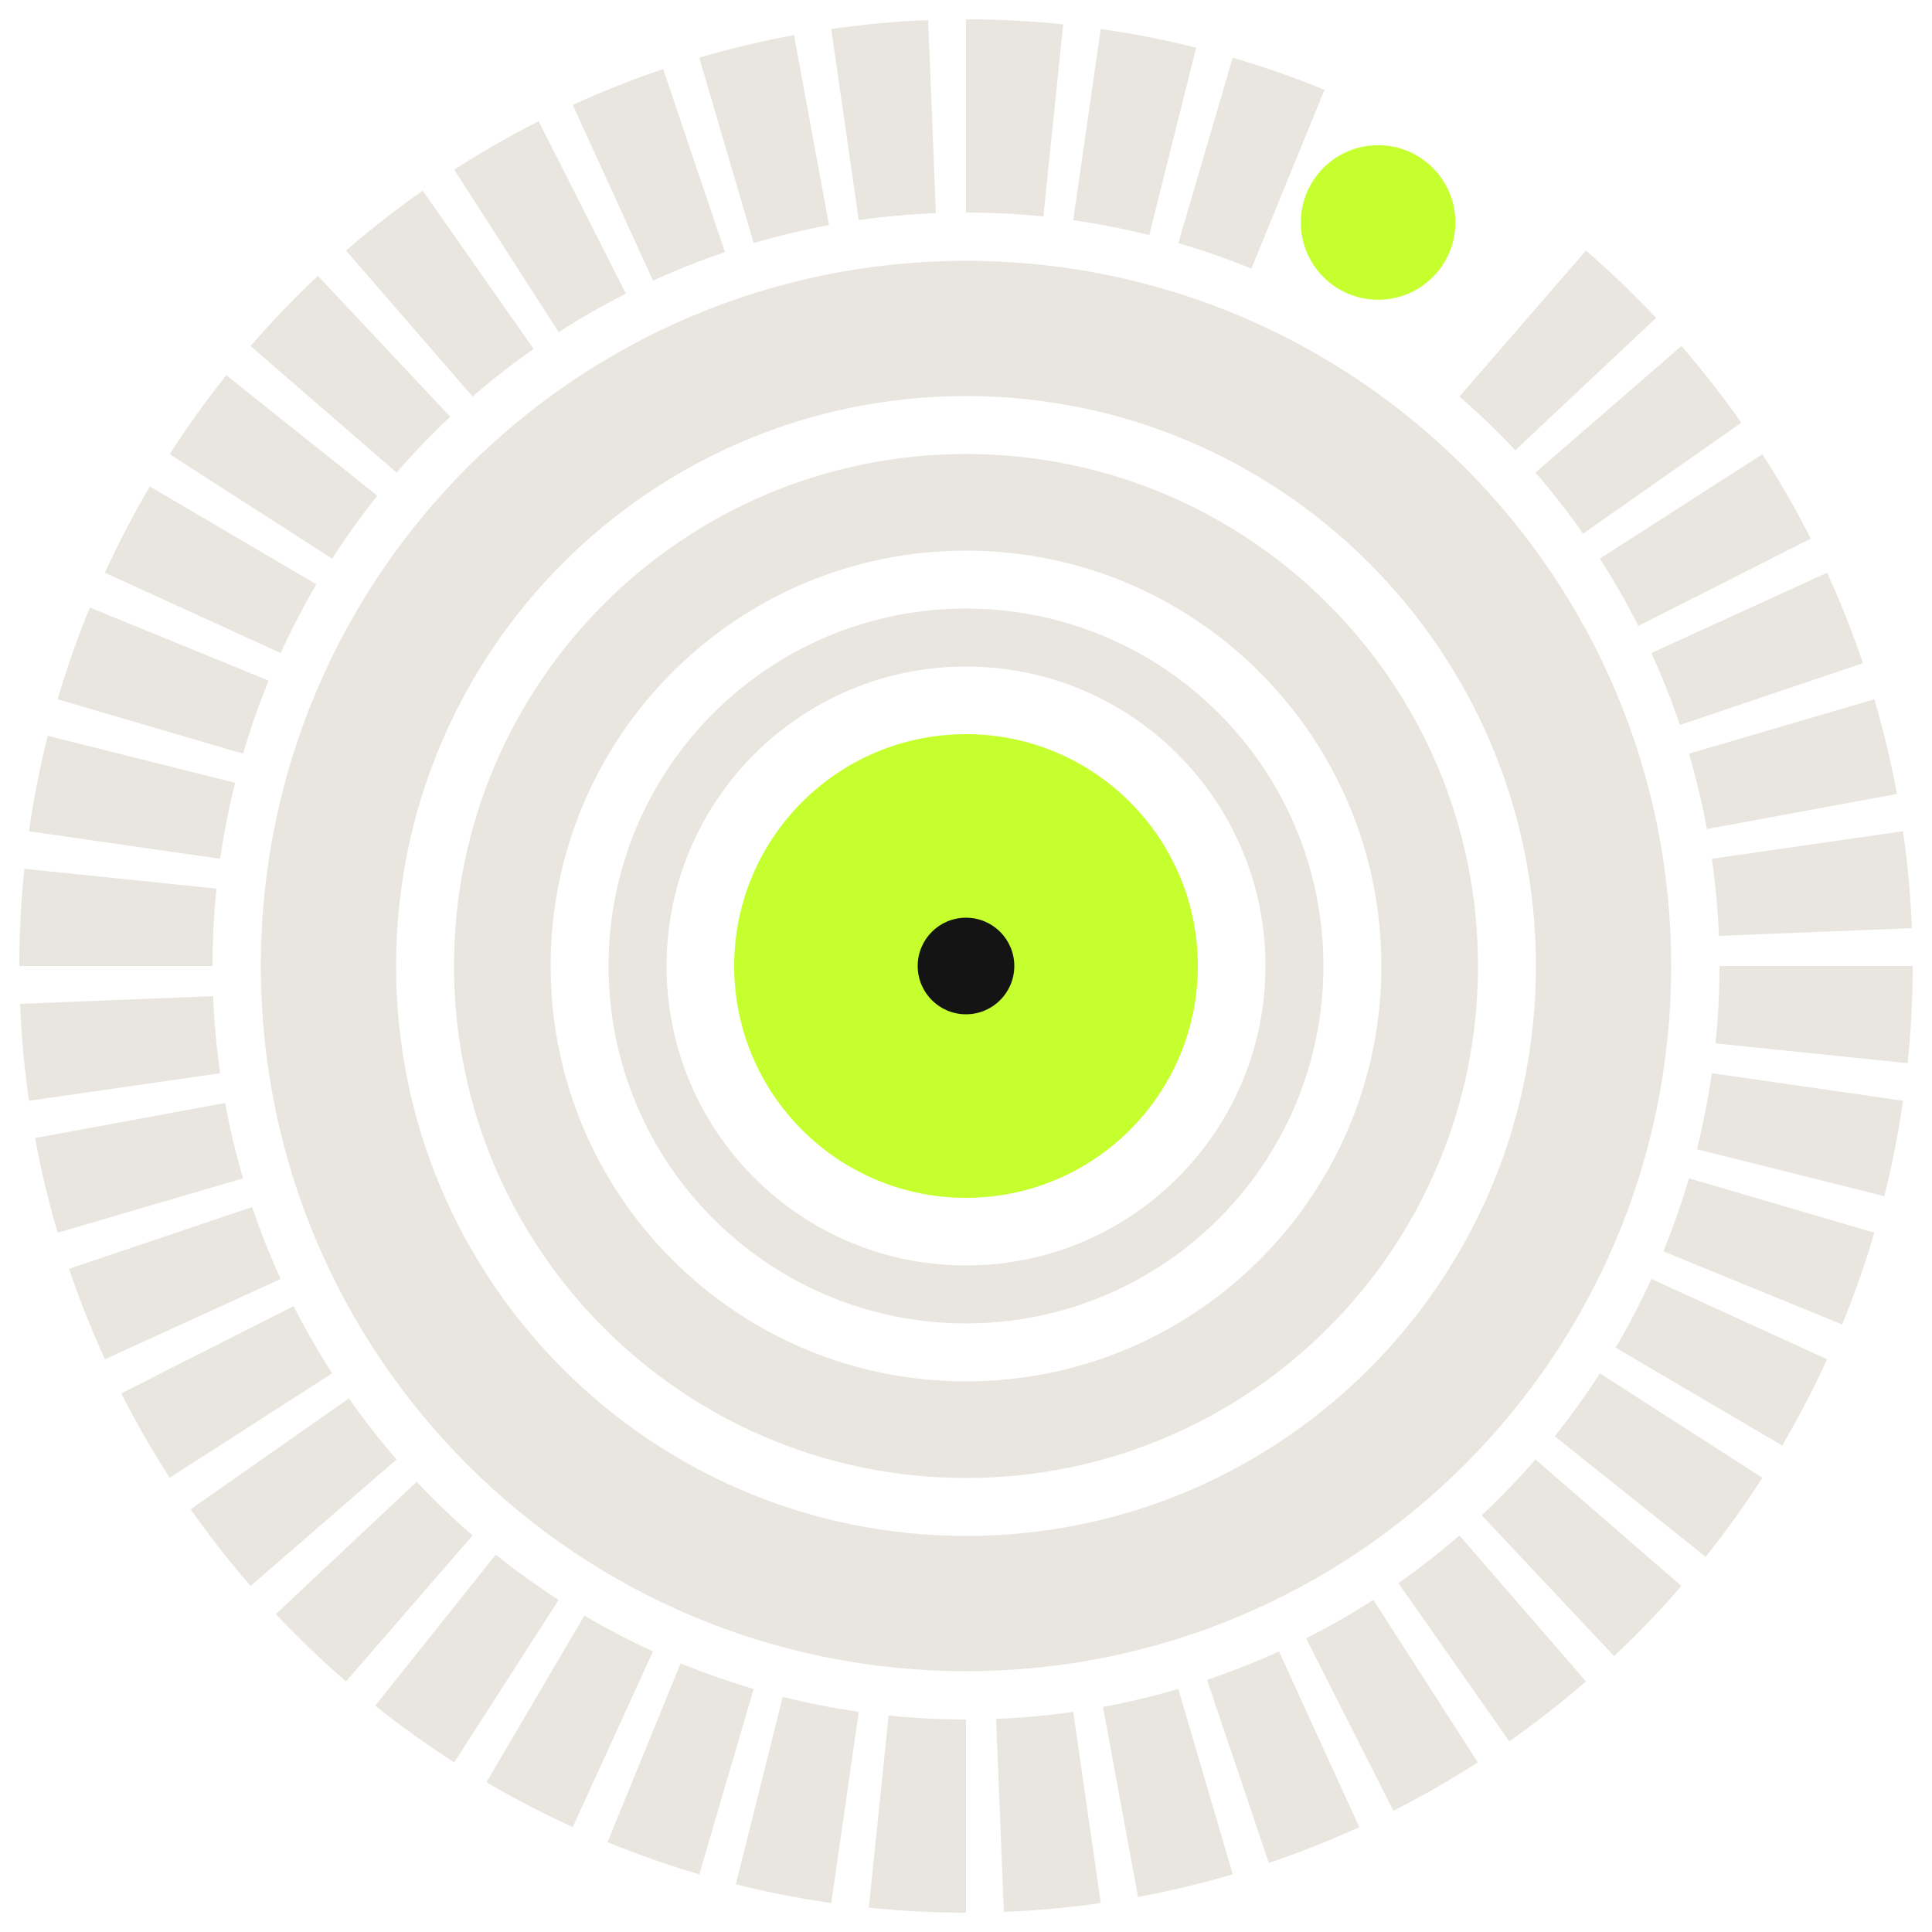
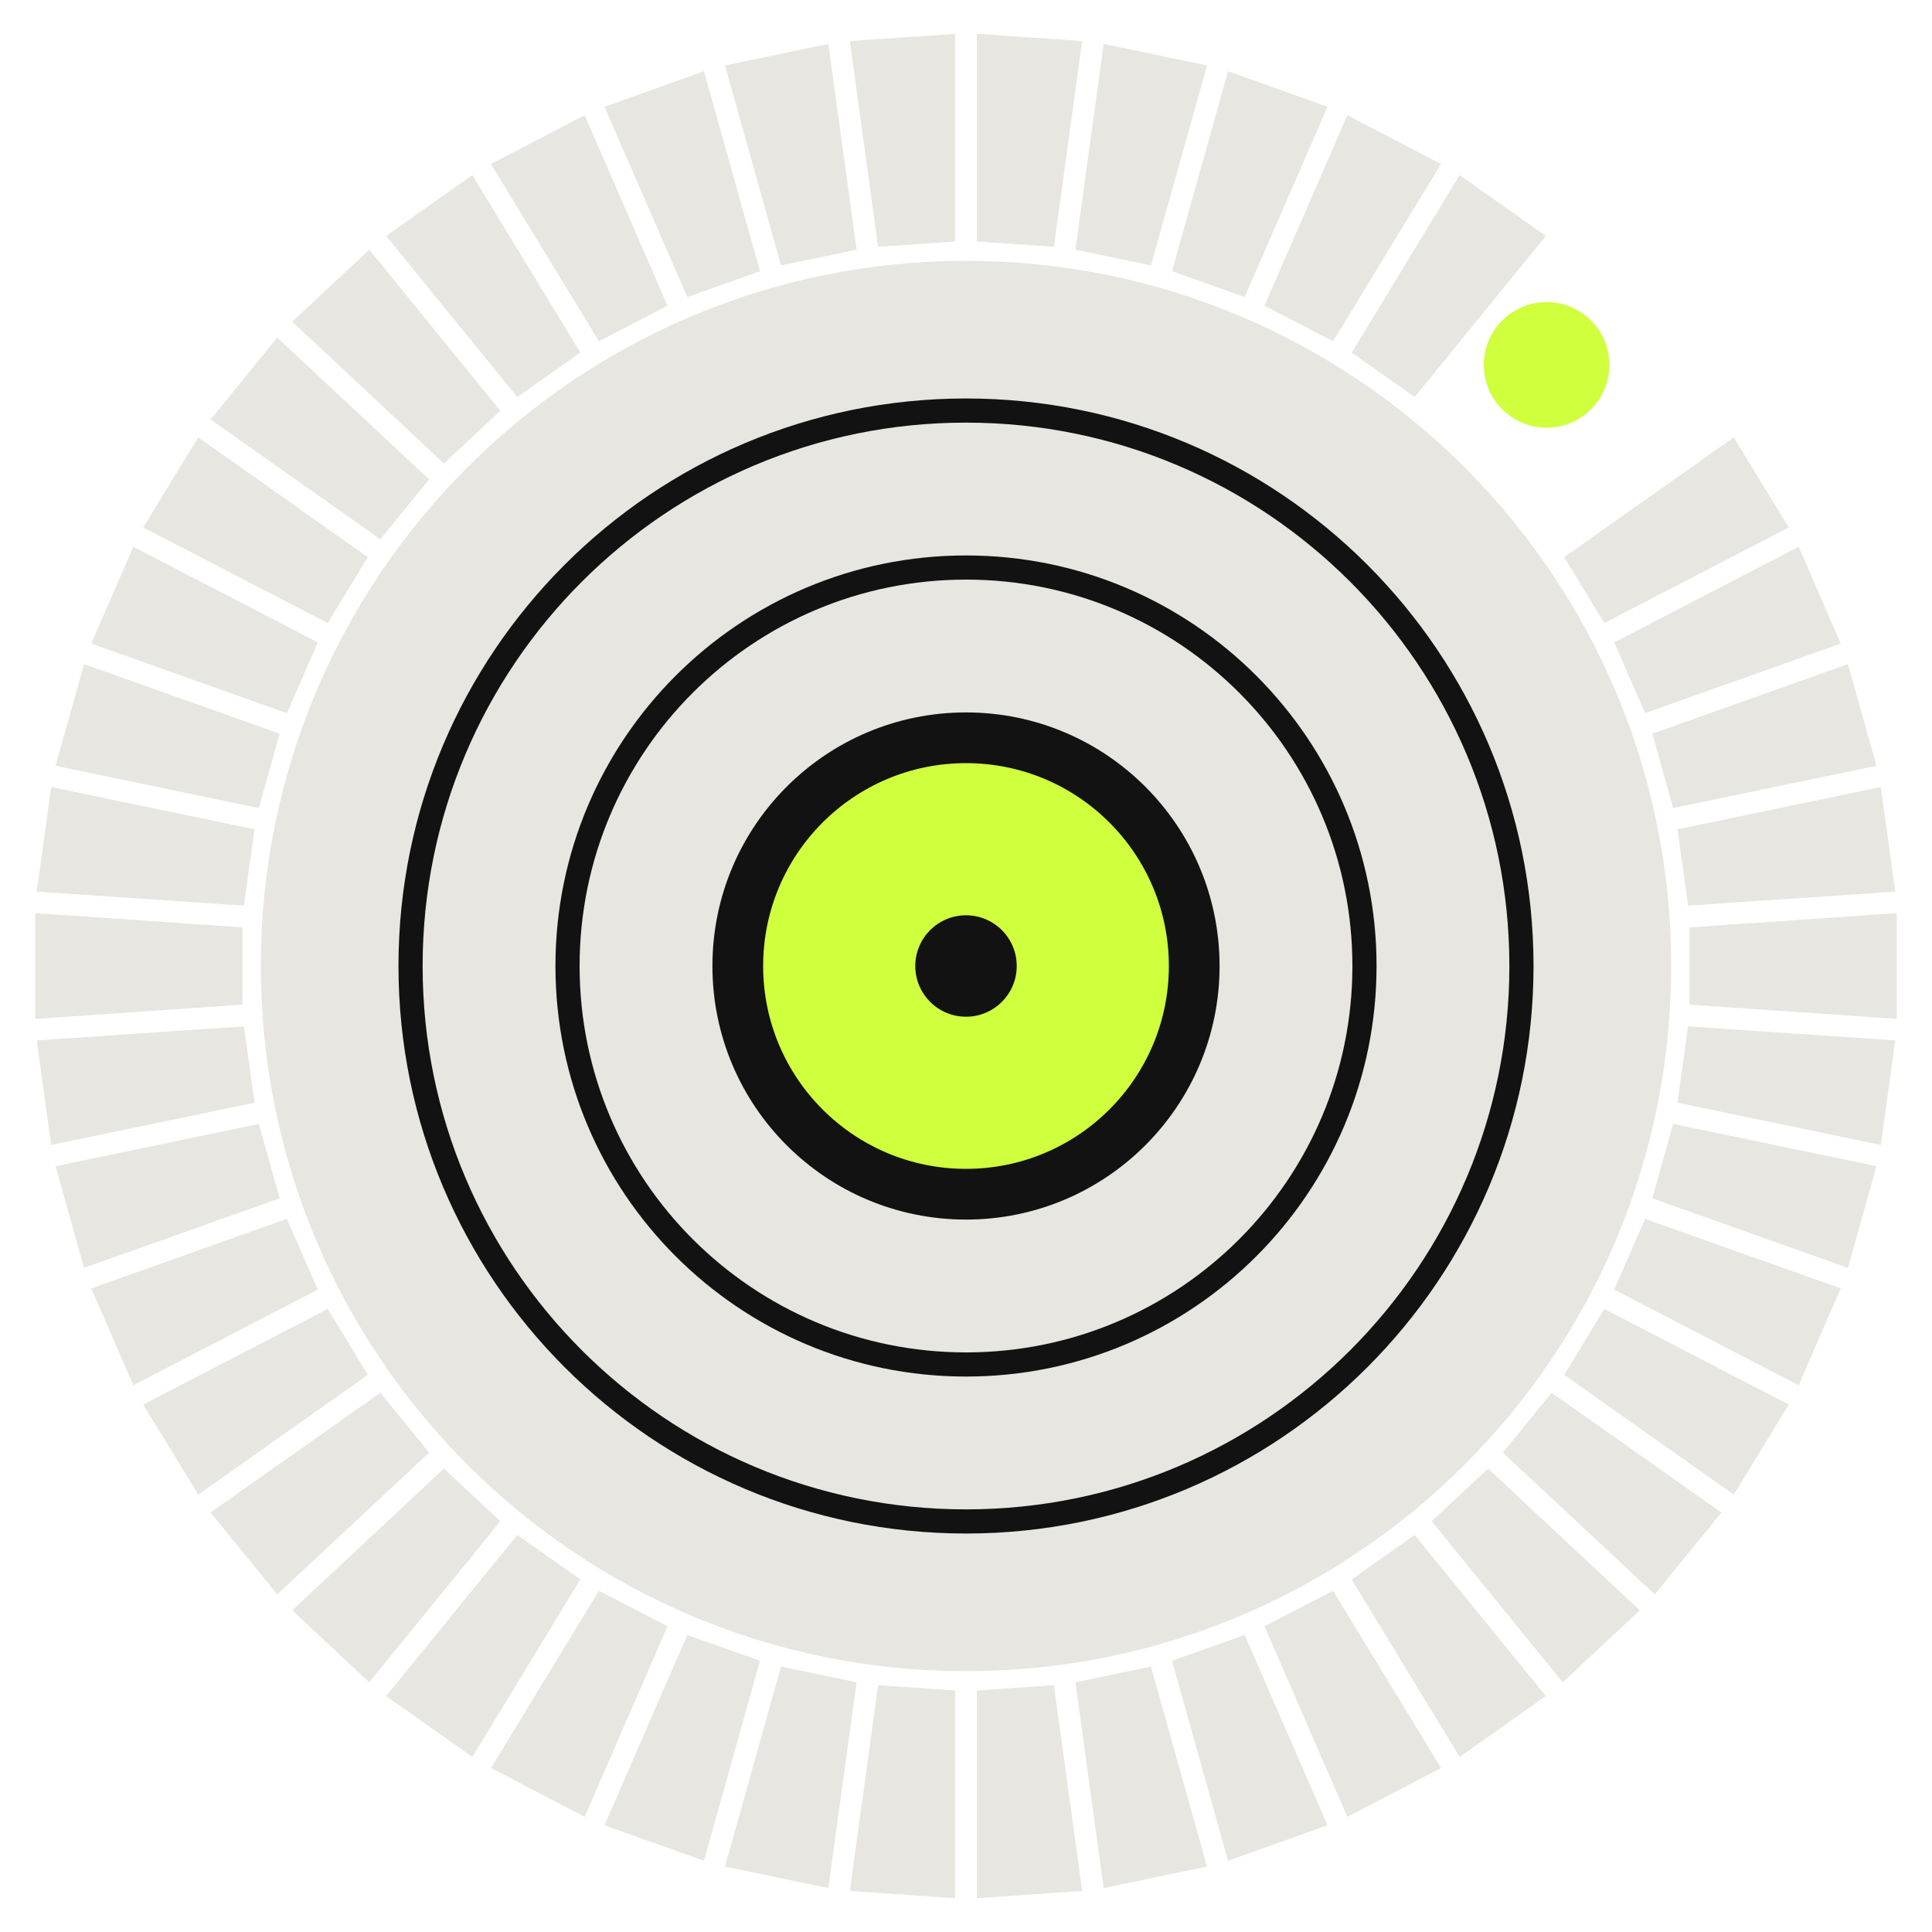
- <svg xmlns="http://www.w3.org/2000/svg" viewBox="0 0 200 200" fill="#e9e6df" role="img" aria-label="musik scout">
-   <g class="seg">
-     <path d="M100.00 22.00L100.00 2.00A98 98 0 0 1 110.06 2.52L108.01 22.41A78 78 0 0 0 100.00 22.00Z" />
-     <path d="M111.10 22.79L113.95 3.00A98 98 0 0 1 123.83 4.94L118.97 24.34A78 78 0 0 0 111.10 22.79Z" />
-     <path d="M121.98 25.16L127.61 5.97A98 98 0 0 1 137.11 9.30L129.54 27.81A78 78 0 0 0 121.98 25.16Z" />
-     <path d="M151.08 41.05L164.18 25.94A98 98 0 0 1 171.44 32.91L156.86 46.61A78 78 0 0 0 151.08 41.05Z" />
-     <path d="M158.95 48.92L174.06 35.82A98 98 0 0 1 180.26 43.76L163.88 55.24A78 78 0 0 0 158.95 48.92Z" />
-     <path d="M165.62 57.83L182.44 47.02A98 98 0 0 1 187.45 55.76L169.60 64.79A78 78 0 0 0 165.62 57.83Z" />
-     <path d="M170.95 67.60L189.14 59.29A98 98 0 0 1 192.85 68.65L173.90 75.05A78 78 0 0 0 170.95 67.60Z" />
-     <path d="M174.84 78.02L194.03 72.39A98 98 0 0 1 196.37 82.19L176.70 85.82A78 78 0 0 0 174.84 78.02Z" />
-     <path d="M177.21 88.90L197.00 86.05A98 98 0 0 1 197.92 96.08L177.94 96.88A78 78 0 0 0 177.21 88.90Z" />
-     <path d="M178.00 100.00L198.00 100.00A98 98 0 0 1 197.48 110.06L177.59 108.01A78 78 0 0 0 178.00 100.00Z" />
-     <path d="M177.21 111.10L197.00 113.95A98 98 0 0 1 195.06 123.83L175.66 118.97A78 78 0 0 0 177.21 111.10Z" />
-     <path d="M174.84 121.98L194.03 127.61A98 98 0 0 1 190.70 137.11L172.19 129.54A78 78 0 0 0 174.84 121.98Z" />
-     <path d="M170.95 132.40L189.14 140.71A98 98 0 0 1 184.49 149.64L167.25 139.51A78 78 0 0 0 170.95 132.40Z" />
-     <path d="M165.62 142.17L182.44 152.98A98 98 0 0 1 176.57 161.16L160.94 148.68A78 78 0 0 0 165.62 142.17Z" />
-     <path d="M158.95 151.08L174.06 164.18A98 98 0 0 1 167.09 171.44L153.39 156.86A78 78 0 0 0 158.95 151.08Z" />
-     <path d="M151.08 158.95L164.18 174.06A98 98 0 0 1 156.24 180.26L144.76 163.88A78 78 0 0 0 151.08 158.95Z" />
-     <path d="M142.17 165.62L152.98 182.44A98 98 0 0 1 144.24 187.45L135.21 169.60A78 78 0 0 0 142.17 165.62Z" />
-     <path d="M132.40 170.95L140.71 189.14A98 98 0 0 1 131.35 192.85L124.95 173.90A78 78 0 0 0 132.40 170.95Z" />
-     <path d="M121.98 174.84L127.61 194.03A98 98 0 0 1 117.81 196.37L114.18 176.70A78 78 0 0 0 121.98 174.84Z" />
-     <path d="M111.10 177.21L113.95 197.00A98 98 0 0 1 103.92 197.92L103.12 177.94A78 78 0 0 0 111.10 177.21Z" />
-     <path d="M100.00 178.00L100.00 198.00A98 98 0 0 1 89.94 197.48L91.99 177.59A78 78 0 0 0 100.00 178.00Z" />
-     <path d="M88.90 177.21L86.05 197.00A98 98 0 0 1 76.17 195.06L81.03 175.66A78 78 0 0 0 88.90 177.21Z" />
-     <path d="M78.02 174.84L72.39 194.03A98 98 0 0 1 62.89 190.70L70.46 172.19A78 78 0 0 0 78.02 174.84Z" />
-     <path d="M67.60 170.95L59.29 189.14A98 98 0 0 1 50.36 184.49L60.49 167.25A78 78 0 0 0 67.60 170.95Z" />
-     <path d="M57.83 165.62L47.02 182.44A98 98 0 0 1 38.84 176.57L51.32 160.94A78 78 0 0 0 57.83 165.62Z" />
-     <path d="M48.92 158.95L35.82 174.06A98 98 0 0 1 28.56 167.09L43.14 153.39A78 78 0 0 0 48.92 158.95Z" />
-     <path d="M41.05 151.08L25.94 164.18A98 98 0 0 1 19.74 156.24L36.12 144.76A78 78 0 0 0 41.05 151.08Z" />
-     <path d="M34.38 142.17L17.56 152.98A98 98 0 0 1 12.55 144.24L30.40 135.21A78 78 0 0 0 34.38 142.17Z" />
-     <path d="M29.05 132.40L10.86 140.71A98 98 0 0 1 7.15 131.35L26.10 124.95A78 78 0 0 0 29.05 132.40Z" />
-     <path d="M25.16 121.98L5.97 127.61A98 98 0 0 1 3.63 117.81L23.30 114.18A78 78 0 0 0 25.16 121.98Z" />
-     <path d="M22.79 111.10L3.00 113.95A98 98 0 0 1 2.08 103.92L22.06 103.12A78 78 0 0 0 22.79 111.10Z" />
-     <path d="M22.00 100.00L2.00 100.00A98 98 0 0 1 2.52 89.94L22.41 91.99A78 78 0 0 0 22.00 100.00Z" />
-     <path d="M22.79 88.90L3.00 86.05A98 98 0 0 1 4.94 76.17L24.34 81.03A78 78 0 0 0 22.79 88.90Z" />
-     <path d="M25.16 78.02L5.97 72.39A98 98 0 0 1 9.30 62.89L27.81 70.46A78 78 0 0 0 25.16 78.02Z" />
-     <path d="M29.05 67.60L10.86 59.29A98 98 0 0 1 15.51 50.36L32.75 60.49A78 78 0 0 0 29.05 67.60Z" />
-     <path d="M34.38 57.83L17.56 47.02A98 98 0 0 1 23.43 38.84L39.06 51.32A78 78 0 0 0 34.38 57.83Z" />
-     <path d="M41.05 48.92L25.94 35.82A98 98 0 0 1 32.91 28.56L46.61 43.14A78 78 0 0 0 41.05 48.92Z" />
-     <path d="M48.92 41.05L35.82 25.94A98 98 0 0 1 43.76 19.74L55.24 36.12A78 78 0 0 0 48.92 41.05Z" />
-     <path d="M57.83 34.38L47.02 17.56A98 98 0 0 1 55.76 12.55L64.79 30.40A78 78 0 0 0 57.83 34.38Z" />
-     <path d="M67.60 29.05L59.29 10.86A98 98 0 0 1 68.65 7.15L75.05 26.10A78 78 0 0 0 67.60 29.05Z" />
-     <path d="M78.02 25.16L72.39 5.97A98 98 0 0 1 82.19 3.63L85.82 23.30A78 78 0 0 0 78.02 25.16Z" />
-     <path d="M88.90 22.79L86.05 3.00A98 98 0 0 1 96.08 2.08L96.88 22.06A78 78 0 0 0 88.90 22.79Z" />
+ <svg xmlns="http://www.w3.org/2000/svg" viewBox="160 160 800 800" role="img" aria-label="musik scout">
+   <g class="rec">
+     <g fill="#e8e6e1">
+       <path d="M564.5 260.0 L564.5 174.0 L608.1 177.0 L596.4 262.2Z" />
+       <path d="M605.3 263.4 L617.0 178.2 L659.8 187.1 L636.6 269.9Z" />
+       <path d="M645.3 272.3 L668.5 189.5 L709.7 204.2 L675.4 283.0Z" />
+       <path d="M683.6 286.6 L717.9 207.7 L756.7 227.9 L712.0 301.3Z" />
+       <path d="M719.7 306.0 L764.4 232.5 L800.1 257.7 L745.8 324.4Z" />
+       <path d="M807.7 390.7 L877.9 341.1 L900.7 378.4 L824.3 418.0Z" />
+       <path d="M828.4 426.0 L904.8 386.4 L922.2 426.5 L841.2 455.3Z" />
+       <path d="M844.2 463.8 L925.2 435.0 L937.0 477.1 L852.8 494.6Z" />
+       <path d="M854.6 503.4 L938.8 485.9 L944.8 529.2 L859.0 535.0Z" />
+       <path d="M859.6 544.0 L945.4 538.1 L945.4 581.9 L859.6 576.0Z" />
+       <path d="M859.0 585.0 L944.8 590.8 L938.8 634.1 L854.6 616.6Z" />
+       <path d="M852.8 625.4 L937.0 642.9 L925.2 685.0 L844.2 656.2Z" />
+       <path d="M841.2 664.7 L922.2 693.5 L904.8 733.6 L828.4 694.0Z" />
+       <path d="M824.3 702.0 L900.7 741.6 L877.9 778.9 L807.7 729.3Z" />
+       <path d="M802.5 736.7 L872.8 786.3 L845.2 820.2 L782.3 761.5Z" />
+       <path d="M776.2 768.1 L839.0 826.8 L807.1 856.6 L752.8 789.9Z" />
+       <path d="M745.8 795.6 L800.1 862.3 L764.4 887.5 L719.7 814.0Z" />
+       <path d="M712.0 818.7 L756.7 892.1 L717.9 912.3 L683.6 833.4Z" />
+       <path d="M675.4 837.0 L709.7 915.8 L668.5 930.5 L645.3 847.7Z" />
+       <path d="M636.6 850.1 L659.8 932.9 L617.0 941.8 L605.3 856.6Z" />
+       <path d="M596.4 857.8 L608.1 943.0 L564.5 946.0 L564.5 860.0Z" />
+       <path d="M555.5 860.0 L555.5 946.0 L511.9 943.0 L523.6 857.8Z" />
+       <path d="M514.7 856.6 L503.0 941.8 L460.2 932.9 L483.4 850.1Z" />
+       <path d="M474.7 847.7 L451.5 930.5 L410.3 915.8 L444.6 837.0Z" />
+       <path d="M436.4 833.4 L402.1 912.3 L363.3 892.1 L408.0 818.7Z" />
+       <path d="M400.3 814.0 L355.6 887.5 L319.9 862.3 L374.2 795.6Z" />
+       <path d="M367.2 789.9 L312.9 856.6 L281.0 826.8 L343.8 768.1Z" />
+       <path d="M337.7 761.5 L274.8 820.2 L247.2 786.3 L317.5 736.7Z" />
+       <path d="M312.3 729.3 L242.1 778.9 L219.3 741.6 L295.7 702.0Z" />
+       <path d="M291.6 694.0 L215.2 733.6 L197.8 693.5 L278.8 664.7Z" />
+       <path d="M275.8 656.2 L194.8 685.0 L183.0 642.9 L267.2 625.4Z" />
+       <path d="M265.4 616.6 L181.2 634.1 L175.2 590.8 L261.0 585.0Z" />
+       <path d="M260.4 576.0 L174.6 581.9 L174.6 538.1 L260.4 544.0Z" />
+       <path d="M261.0 535.0 L175.2 529.2 L181.2 485.9 L265.4 503.4Z" />
+       <path d="M267.2 494.6 L183.0 477.1 L194.8 435.0 L275.8 463.8Z" />
+       <path d="M278.8 455.3 L197.8 426.5 L215.2 386.4 L291.6 426.0Z" />
+       <path d="M295.7 418.0 L219.3 378.4 L242.1 341.1 L312.3 390.7Z" />
+       <path d="M317.5 383.3 L247.2 333.7 L274.8 299.8 L337.7 358.5Z" />
+       <path d="M343.8 351.9 L281.0 293.2 L312.9 263.4 L367.2 330.1Z" />
+       <path d="M374.2 324.4 L319.9 257.7 L355.6 232.5 L400.3 306.0Z" />
+       <path d="M408.0 301.3 L363.3 227.9 L402.1 207.7 L436.4 286.6Z" />
+       <path d="M444.6 283.0 L410.3 204.2 L451.5 189.5 L474.7 272.3Z" />
+       <path d="M483.4 269.9 L460.2 187.1 L503.0 178.2 L514.7 263.4Z" />
+       <path d="M523.6 262.2 L511.9 177.0 L555.5 174.0 L555.5 260.0Z" />
+     </g>
+     <circle cx="560" cy="560" r="292" fill="#e8e6e1" />
+     <circle cx="560" cy="560" r="230" fill="none" stroke="#121212" stroke-width="10" />
+     <circle cx="560" cy="560" r="165" fill="none" stroke="#121212" stroke-width="10" />
+     <circle cx="560" cy="560" r="105" fill="#121212" />
+     <circle cx="560" cy="560" r="84" fill="#cfff3d" />
+     <circle cx="560" cy="560" r="21" fill="#121212" />
  </g>
-   <circle cx="100" cy="100" r="66" fill="none" stroke="#e9e6df" stroke-width="14" />
-   <circle cx="100" cy="100" r="48" fill="none" stroke="#e9e6df" stroke-width="10" />
-   <circle cx="100" cy="100" r="34" fill="none" stroke="#e9e6df" stroke-width="6" />
-   <circle cx="100" cy="100" r="24" fill="#c6ff2e" />
-   <circle cx="100" cy="100" r="5" fill="#141414" />
  <g class="orbit">
-     <circle cx="142.66" cy="23.03" r="8" fill="#c6ff2e" />
+     <circle cx="800.4" cy="311.1" r="26" fill="#cfff3d" />
  </g>
</svg>
